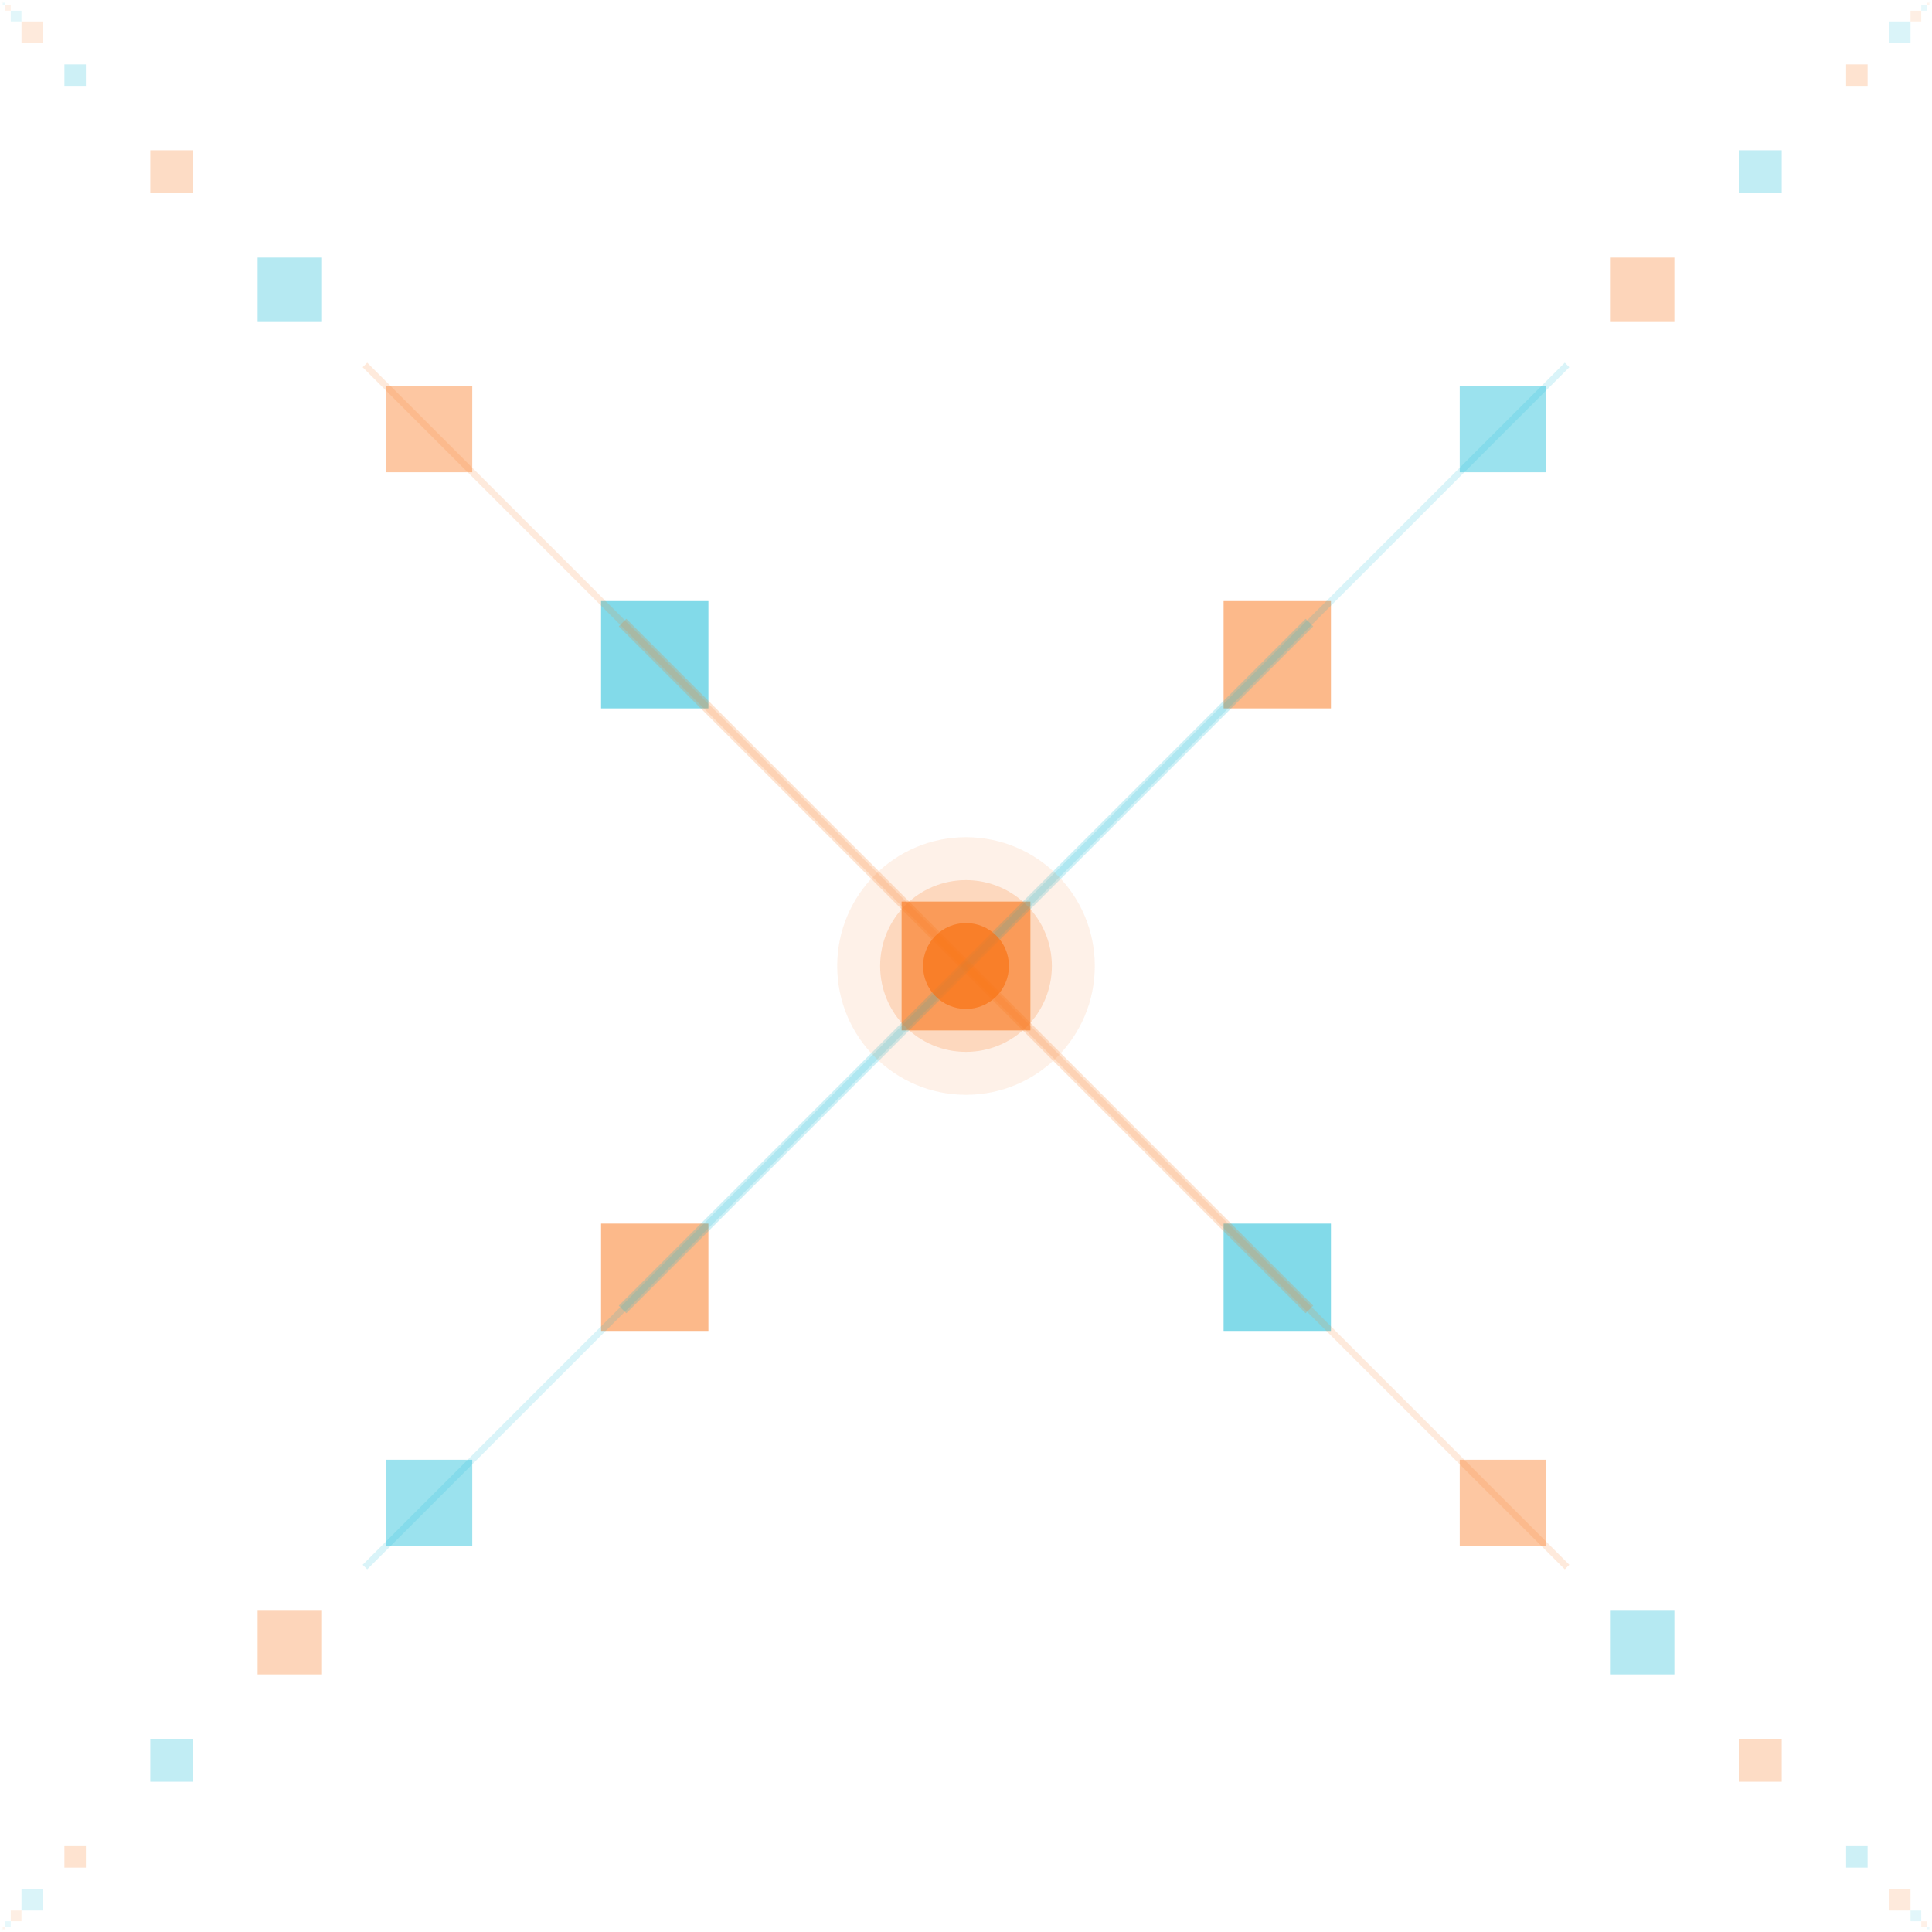
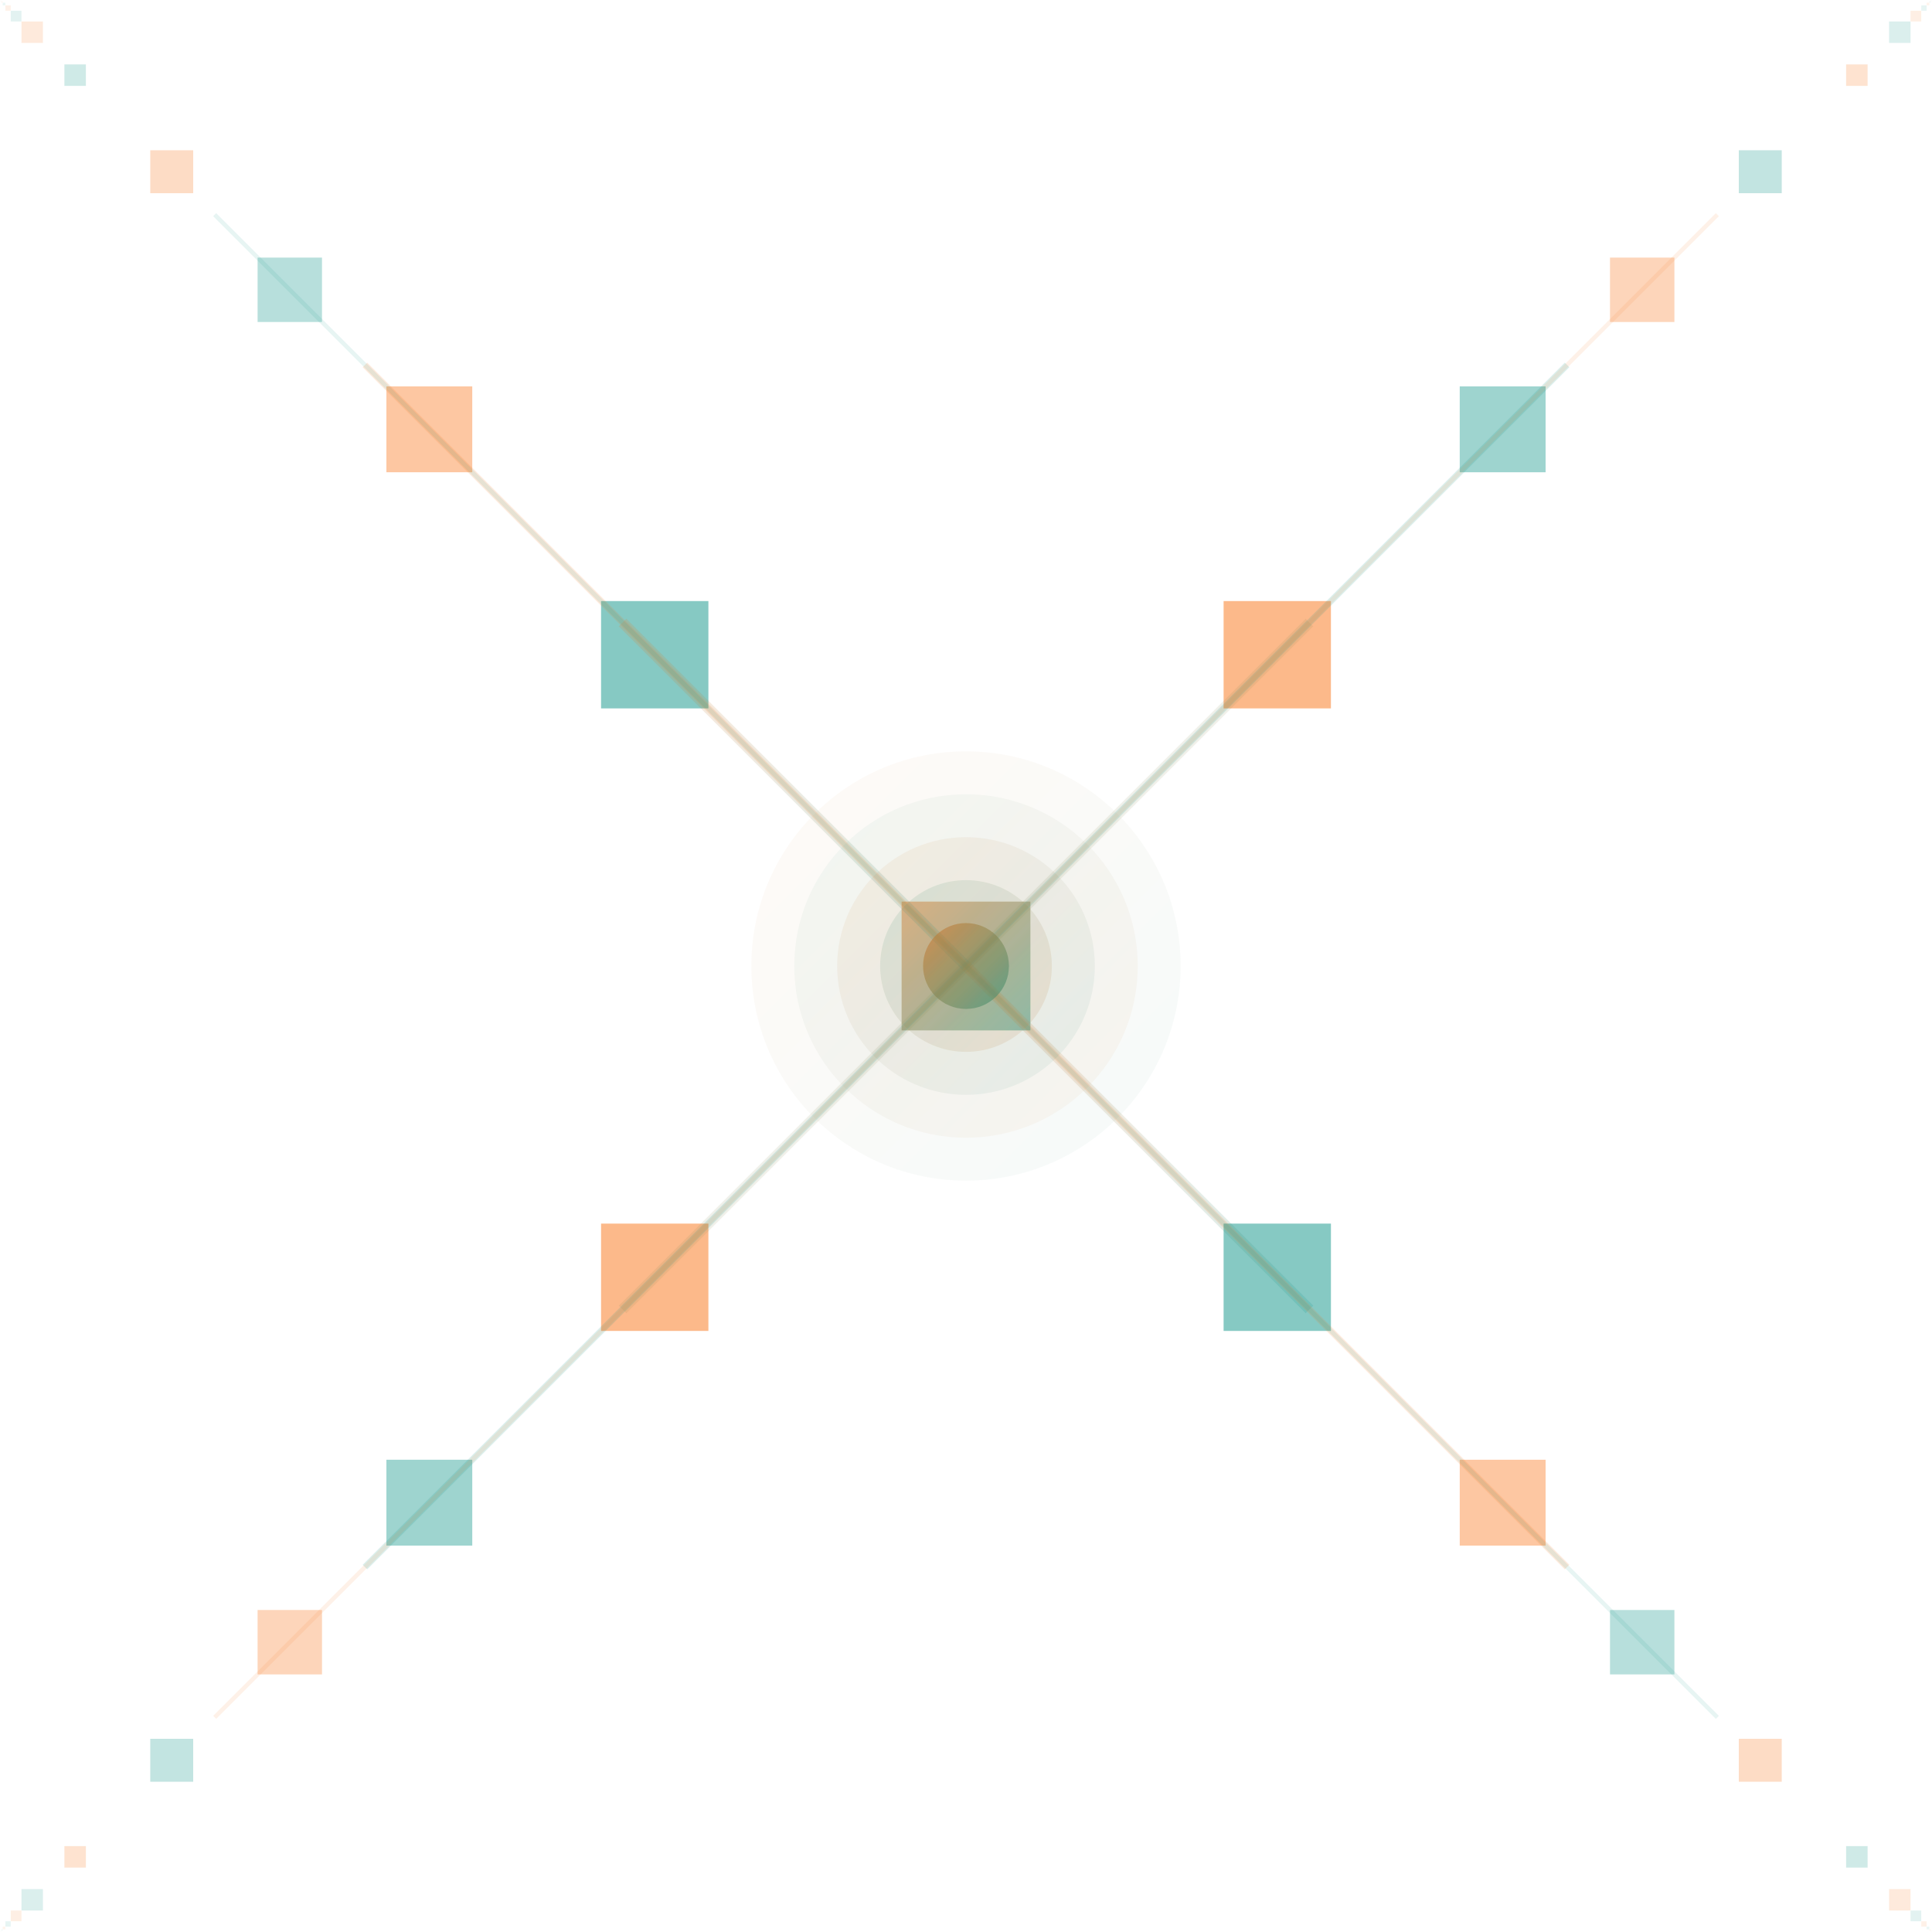
<svg xmlns="http://www.w3.org/2000/svg" width="90" height="90" viewBox="0 0 90 90" fill="none">
  <defs>
+     <linearGradient id="designGradient1" x1="0%" y1="0%" x2="100%" y2="100%">
+       <stop offset="0%" style="stop-color:#f97316;stop-opacity:0.8" />
+       <stop offset="100%" style="stop-color:#0d9488;stop-opacity:0.8" />
+     </linearGradient>
+     <linearGradient id="designGradient2" x1="0%" y1="0%" x2="100%" y2="100%">
+       <stop offset="0%" style="stop-color:#0d9488;stop-opacity:0.6" />
+       <stop offset="100%" style="stop-color:#f97316;stop-opacity:0.6" />
+     </linearGradient>
    <style>
      .fractal-square {
        transform-origin: 45px 45px;
      }
      
      .primary-rotate {
        animation: primaryRotate 35s linear infinite;
      }
      
      .secondary-rotate {
        animation: secondaryRotate 28s linear infinite reverse;
      }
      
      .tertiary-rotate {
        animation: tertiaryRotate 42s linear infinite;
      }
      
      .quaternary-rotate {
        animation: quaternaryRotate 50s linear infinite reverse;
      }
      
      .quinary-rotate {
        animation: quinaryRotate 60s linear infinite;
      }
      
      .senary-rotate {
        animation: senaryRotate 70s linear infinite reverse;
      }
      
      .septenary-rotate {
        animation: septenaryRotate 80s linear infinite;
      }
      
      .octonary-rotate {
        animation: octonaryRotate 90s linear infinite reverse;
      }
      
+       .nonary-rotate {
+         animation: nonaryRotate 75s linear infinite;
+       }
+       
+       .denary-rotate {
+         animation: denaryRotate 85s linear infinite reverse;
+       }
+       
      .floating {
        animation: float 12s ease-in-out infinite;
      }
      
      .floating:nth-child(2) {
        animation-delay: 3s;
      }
      
      .floating:nth-child(3) {
        animation-delay: 6s;
      }
      
      .pulse {
        animation: pulse 10s ease-in-out infinite;
      }
      
      .pulse:nth-child(2) {
        animation-delay: 2.5s;
      }
      
      .pulse:nth-child(3) {
        animation-delay: 5s;
      }
      
      .breathing {
        animation: breathing 15s ease-in-out infinite;
      }
      
+       .glow {
+         animation: glow 8s ease-in-out infinite;
+       }
+       
      @keyframes primaryRotate {
        0% {
          transform: rotate(0deg) scale(1);
        }
        50% {
          transform: rotate(180deg) scale(1.1);
        }
        100% {
          transform: rotate(360deg) scale(1);
        }
      }
      
      @keyframes secondaryRotate {
        0% {
          transform: rotate(0deg) scale(1.1);
        }
        50% {
          transform: rotate(-180deg) scale(0.9);
        }
        100% {
          transform: rotate(-360deg) scale(1.1);
        }
      }
      
      @keyframes tertiaryRotate {
        0% {
          transform: rotate(0deg) scale(0.9);
        }
        50% {
          transform: rotate(180deg) scale(1.2);
        }
        100% {
          transform: rotate(360deg) scale(0.9);
        }
      }
      
      @keyframes quaternaryRotate {
        0% {
          transform: rotate(0deg) scale(1.2);
        }
        50% {
          transform: rotate(-180deg) scale(0.8);
        }
        100% {
          transform: rotate(-360deg) scale(1.2);
        }
      }
      
      @keyframes quinaryRotate {
        0% {
          transform: rotate(0deg) scale(0.8);
        }
        50% {
          transform: rotate(180deg) scale(1.3);
        }
        100% {
          transform: rotate(360deg) scale(0.8);
        }
      }
      
      @keyframes senaryRotate {
        0% {
          transform: rotate(0deg) scale(1.3);
        }
        50% {
          transform: rotate(-180deg) scale(0.7);
        }
        100% {
          transform: rotate(-360deg) scale(1.3);
        }
      }
      
      @keyframes septenaryRotate {
        0% {
          transform: rotate(0deg) scale(0.6);
        }
        50% {
          transform: rotate(180deg) scale(1.4);
        }
        100% {
          transform: rotate(360deg) scale(0.6);
        }
      }
      
      @keyframes octonaryRotate {
        0% {
          transform: rotate(0deg) scale(1.4);
        }
        50% {
          transform: rotate(-180deg) scale(0.5);
        }
        100% {
          transform: rotate(-360deg) scale(1.4);
+         }
+       }
+       
+       @keyframes nonaryRotate {
+         0% {
+           transform: rotate(0deg) scale(0.5);
+         }
+         50% {
+           transform: rotate(180deg) scale(1.5);
+         }
+         100% {
+           transform: rotate(360deg) scale(0.5);
+         }
+       }
+       
+       @keyframes denaryRotate {
+         0% {
+           transform: rotate(0deg) scale(1.5);
+         }
+         50% {
+           transform: rotate(-180deg) scale(0.4);
+         }
+         100% {
+           transform: rotate(-360deg) scale(1.5);
        }
      }
      
      @keyframes float {
        0%, 100% {
          transform: translateY(0px);
          opacity: 0.4;
        }
        50% {
          transform: translateY(-6px);
          opacity: 0.8;
        }
      }
      
      @keyframes pulse {
        0%, 100% {
          transform: scale(1);
          opacity: 0.3;
        }
        50% {
          transform: scale(1.1);
          opacity: 0.7;
        }
      }
      
      @keyframes breathing {
        0%, 100% {
          transform: scale(1);
          opacity: 0.2;
        }
        50% {
          transform: scale(1.2);
          opacity: 0.6;
        }
      }
+       
+       @keyframes glow {
+         0%, 100% {
+           opacity: 0.3;
+         }
+         50% {
+           opacity: 0.8;
+         }
+       }
    </style>
  </defs>
-   <rect x="42" y="42" width="6" height="6" fill="#F97316" opacity="0.6" class="fractal-square primary-rotate" />
+   <rect x="42" y="42" width="6" height="6" fill="url(#designGradient1)" opacity="0.6" class="fractal-square primary-rotate" />
  <g class="fractal-square secondary-rotate">
-     <rect x="28" y="28" width="5" height="5" fill="#06B6D4" opacity="0.5" class="floating" />
-     <rect x="57" y="28" width="5" height="5" fill="#F97316" opacity="0.5" class="floating" />
-     <rect x="57" y="57" width="5" height="5" fill="#06B6D4" opacity="0.5" class="floating" />
-     <rect x="28" y="57" width="5" height="5" fill="#F97316" opacity="0.5" class="floating" />
+     <rect x="28" y="28" width="5" height="5" fill="#0d9488" opacity="0.5" class="floating" />
+     <rect x="57" y="28" width="5" height="5" fill="#f97316" opacity="0.5" class="floating" />
+     <rect x="57" y="57" width="5" height="5" fill="#0d9488" opacity="0.5" class="floating" />
+     <rect x="28" y="57" width="5" height="5" fill="#f97316" opacity="0.5" class="floating" />
  </g>
  <g class="fractal-square tertiary-rotate">
-     <rect x="18" y="18" width="4" height="4" fill="#F97316" opacity="0.4" class="pulse" />
-     <rect x="68" y="18" width="4" height="4" fill="#06B6D4" opacity="0.4" class="pulse" />
-     <rect x="68" y="68" width="4" height="4" fill="#F97316" opacity="0.4" class="pulse" />
-     <rect x="18" y="68" width="4" height="4" fill="#06B6D4" opacity="0.4" class="pulse" />
+     <rect x="18" y="18" width="4" height="4" fill="#f97316" opacity="0.4" class="pulse" />
+     <rect x="68" y="18" width="4" height="4" fill="#0d9488" opacity="0.4" class="pulse" />
+     <rect x="68" y="68" width="4" height="4" fill="#f97316" opacity="0.4" class="pulse" />
+     <rect x="18" y="68" width="4" height="4" fill="#0d9488" opacity="0.4" class="pulse" />
  </g>
  <g class="fractal-square quaternary-rotate">
-     <rect x="12" y="12" width="3" height="3" fill="#06B6D4" opacity="0.3" class="floating" />
-     <rect x="75" y="12" width="3" height="3" fill="#F97316" opacity="0.3" class="floating" />
-     <rect x="75" y="75" width="3" height="3" fill="#06B6D4" opacity="0.3" class="floating" />
-     <rect x="12" y="75" width="3" height="3" fill="#F97316" opacity="0.3" class="floating" />
+     <rect x="12" y="12" width="3" height="3" fill="#0d9488" opacity="0.3" class="floating" />
+     <rect x="75" y="12" width="3" height="3" fill="#f97316" opacity="0.3" class="floating" />
+     <rect x="75" y="75" width="3" height="3" fill="#0d9488" opacity="0.3" class="floating" />
+     <rect x="12" y="75" width="3" height="3" fill="#f97316" opacity="0.3" class="floating" />
  </g>
  <g class="fractal-square quinary-rotate">
-     <rect x="7" y="7" width="2" height="2" fill="#F97316" opacity="0.25" class="pulse" />
-     <rect x="81" y="7" width="2" height="2" fill="#06B6D4" opacity="0.25" class="pulse" />
-     <rect x="81" y="81" width="2" height="2" fill="#F97316" opacity="0.25" class="pulse" />
-     <rect x="7" y="81" width="2" height="2" fill="#06B6D4" opacity="0.25" class="pulse" />
+     <rect x="7" y="7" width="2" height="2" fill="#f97316" opacity="0.25" class="pulse" />
+     <rect x="81" y="7" width="2" height="2" fill="#0d9488" opacity="0.25" class="pulse" />
+     <rect x="81" y="81" width="2" height="2" fill="#f97316" opacity="0.25" class="pulse" />
+     <rect x="7" y="81" width="2" height="2" fill="#0d9488" opacity="0.25" class="pulse" />
  </g>
  <g class="fractal-square senary-rotate">
-     <rect x="3" y="3" width="1" height="1" fill="#06B6D4" opacity="0.2" class="breathing" />
-     <rect x="86" y="3" width="1" height="1" fill="#F97316" opacity="0.2" class="breathing" />
-     <rect x="86" y="86" width="1" height="1" fill="#06B6D4" opacity="0.2" class="breathing" />
-     <rect x="3" y="86" width="1" height="1" fill="#F97316" opacity="0.2" class="breathing" />
+     <rect x="3" y="3" width="1" height="1" fill="#0d9488" opacity="0.2" class="breathing" />
+     <rect x="86" y="3" width="1" height="1" fill="#f97316" opacity="0.2" class="breathing" />
+     <rect x="86" y="86" width="1" height="1" fill="#0d9488" opacity="0.2" class="breathing" />
+     <rect x="3" y="86" width="1" height="1" fill="#f97316" opacity="0.2" class="breathing" />
+   </g>
+   <g class="fractal-square septenary-rotate">
+     <rect x="1" y="1" width="1" height="1" fill="#f97316" opacity="0.15" class="floating" />
+     <rect x="88" y="1" width="1" height="1" fill="#0d9488" opacity="0.15" class="floating" />
+     <rect x="88" y="88" width="1" height="1" fill="#f97316" opacity="0.15" class="floating" />
+     <rect x="1" y="88" width="1" height="1" fill="#0d9488" opacity="0.15" class="floating" />
+   </g>
+   <g class="fractal-square octonary-rotate">
+     <rect x="0.5" y="0.5" width="0.5" height="0.5" fill="#0d9488" opacity="0.12" class="pulse" />
+     <rect x="89" y="0.5" width="0.5" height="0.5" fill="#f97316" opacity="0.12" class="pulse" />
+     <rect x="89" y="89" width="0.5" height="0.5" fill="#0d9488" opacity="0.12" class="pulse" />
+     <rect x="0.5" y="89" width="0.5" height="0.5" fill="#f97316" opacity="0.12" class="pulse" />
+   </g>
+   <g class="fractal-square nonary-rotate">
+     <rect x="0.25" y="0.25" width="0.25" height="0.25" fill="#f97316" opacity="0.1" class="breathing" />
+     <rect x="89.5" y="0.25" width="0.25" height="0.25" fill="#0d9488" opacity="0.1" class="breathing" />
+     <rect x="89.5" y="89.5" width="0.25" height="0.25" fill="#f97316" opacity="0.1" class="breathing" />
+     <rect x="0.25" y="89.5" width="0.25" height="0.25" fill="#0d9488" opacity="0.1" class="breathing" />
+   </g>
+   <g class="fractal-square denary-rotate">
+     <rect x="0.125" y="0.125" width="0.125" height="0.125" fill="#0d9488" opacity="0.08" class="floating" />
+     <rect x="89.75" y="0.125" width="0.125" height="0.125" fill="#f97316" opacity="0.08" class="floating" />
+     <rect x="89.75" y="89.75" width="0.125" height="0.125" fill="#0d9488" opacity="0.08" class="floating" />
+     <rect x="0.125" y="89.75" width="0.125" height="0.125" fill="#f97316" opacity="0.08" class="floating" />
  </g>
  <g class="fractal-square primary-rotate">
-     <rect x="1" y="1" width="1" height="1" fill="#F97316" opacity="0.15" class="floating" />
-     <rect x="88" y="1" width="1" height="1" fill="#06B6D4" opacity="0.15" class="floating" />
-     <rect x="88" y="88" width="1" height="1" fill="#F97316" opacity="0.15" class="floating" />
-     <rect x="1" y="88" width="1" height="1" fill="#06B6D4" opacity="0.15" class="floating" />
-   </g>
-   <g class="fractal-square septenary-rotate">
-     <rect x="0.5" y="0.5" width="0.5" height="0.5" fill="#06B6D4" opacity="0.12" class="pulse" />
-     <rect x="89" y="0.5" width="0.5" height="0.5" fill="#F97316" opacity="0.12" class="pulse" />
-     <rect x="89" y="89" width="0.5" height="0.5" fill="#06B6D4" opacity="0.12" class="pulse" />
-     <rect x="0.5" y="89" width="0.5" height="0.5" fill="#F97316" opacity="0.12" class="pulse" />
-   </g>
-   <g class="fractal-square octonary-rotate">
-     <rect x="0.25" y="0.25" width="0.25" height="0.25" fill="#F97316" opacity="0.1" class="breathing" />
-     <rect x="89.5" y="0.25" width="0.25" height="0.25" fill="#06B6D4" opacity="0.1" class="breathing" />
-     <rect x="89.5" y="89.5" width="0.25" height="0.25" fill="#F97316" opacity="0.1" class="breathing" />
-     <rect x="0.25" y="89.5" width="0.25" height="0.25" fill="#06B6D4" opacity="0.1" class="breathing" />
-   </g>
-   <g class="fractal-square primary-rotate">
-     <rect x="0.125" y="0.125" width="0.125" height="0.125" fill="#06B6D4" opacity="0.08" class="floating" />
-     <rect x="89.75" y="0.125" width="0.125" height="0.125" fill="#F97316" opacity="0.08" class="floating" />
-     <rect x="89.75" y="89.75" width="0.125" height="0.125" fill="#06B6D4" opacity="0.08" class="floating" />
-     <rect x="0.125" y="89.75" width="0.125" height="0.125" fill="#F97316" opacity="0.08" class="floating" />
+     <rect x="0.062" y="0.062" width="0.062" height="0.062" fill="#f97316" opacity="0.06" class="pulse" />
+     <rect x="89.875" y="0.062" width="0.062" height="0.062" fill="#0d9488" opacity="0.06" class="pulse" />
+     <rect x="89.875" y="89.875" width="0.062" height="0.062" fill="#f97316" opacity="0.06" class="pulse" />
+     <rect x="0.062" y="89.875" width="0.062" height="0.062" fill="#0d9488" opacity="0.06" class="pulse" />
  </g>
  <g class="fractal-square secondary-rotate">
-     <rect x="0.062" y="0.062" width="0.062" height="0.062" fill="#F97316" opacity="0.06" class="pulse" />
-     <rect x="89.875" y="0.062" width="0.062" height="0.062" fill="#06B6D4" opacity="0.06" class="pulse" />
-     <rect x="89.875" y="89.875" width="0.062" height="0.062" fill="#F97316" opacity="0.06" class="pulse" />
-     <rect x="0.062" y="89.875" width="0.062" height="0.062" fill="#06B6D4" opacity="0.06" class="pulse" />
-   </g>
-   <line x1="45" y1="45" x2="29" y2="29" stroke="#F97316" stroke-width="0.5" opacity="0.2" />
-   <line x1="45" y1="45" x2="61" y2="29" stroke="#06B6D4" stroke-width="0.5" opacity="0.2" />
-   <line x1="45" y1="45" x2="61" y2="61" stroke="#F97316" stroke-width="0.5" opacity="0.2" />
-   <line x1="45" y1="45" x2="29" y2="61" stroke="#06B6D4" stroke-width="0.5" opacity="0.2" />
-   <line x1="45" y1="45" x2="17" y2="17" stroke="#F97316" stroke-width="0.3" opacity="0.15" />
-   <line x1="45" y1="45" x2="73" y2="17" stroke="#06B6D4" stroke-width="0.3" opacity="0.15" />
-   <line x1="45" y1="45" x2="73" y2="73" stroke="#F97316" stroke-width="0.3" opacity="0.15" />
-   <line x1="45" y1="45" x2="17" y2="73" stroke="#06B6D4" stroke-width="0.3" opacity="0.15" />
-   <circle cx="45" cy="45" r="2" fill="#F97316" opacity="0.7" class="pulse" />
-   <circle cx="45" cy="45" r="4" fill="#F97316" opacity="0.2" class="pulse" />
-   <circle cx="45" cy="45" r="6" fill="#F97316" opacity="0.1" class="breathing" />
+     <rect x="0.031" y="0.031" width="0.031" height="0.031" fill="url(#designGradient1)" opacity="0.05" class="glow" />
+     <rect x="89.938" y="0.031" width="0.031" height="0.031" fill="url(#designGradient2)" opacity="0.05" class="glow" />
+     <rect x="89.938" y="89.938" width="0.031" height="0.031" fill="url(#designGradient1)" opacity="0.05" class="glow" />
+     <rect x="0.031" y="89.938" width="0.031" height="0.031" fill="url(#designGradient2)" opacity="0.05" class="glow" />
+   </g>
+   <g class="fractal-square tertiary-rotate">
+     <rect x="0.016" y="0.016" width="0.016" height="0.016" fill="#f97316" opacity="0.04" class="breathing" />
+     <rect x="89.969" y="0.016" width="0.016" height="0.016" fill="#0d9488" opacity="0.04" class="breathing" />
+     <rect x="89.969" y="89.969" width="0.016" height="0.016" fill="#f97316" opacity="0.04" class="breathing" />
+     <rect x="0.016" y="89.969" width="0.016" height="0.016" fill="#0d9488" opacity="0.04" class="breathing" />
+   </g>
+   <line x1="45" y1="45" x2="29" y2="29" stroke="url(#designGradient1)" stroke-width="0.5" opacity="0.2" />
+   <line x1="45" y1="45" x2="61" y2="29" stroke="url(#designGradient2)" stroke-width="0.5" opacity="0.2" />
+   <line x1="45" y1="45" x2="61" y2="61" stroke="url(#designGradient1)" stroke-width="0.5" opacity="0.2" />
+   <line x1="45" y1="45" x2="29" y2="61" stroke="url(#designGradient2)" stroke-width="0.5" opacity="0.2" />
+   <line x1="45" y1="45" x2="17" y2="17" stroke="#f97316" stroke-width="0.3" opacity="0.15" />
+   <line x1="45" y1="45" x2="73" y2="17" stroke="#0d9488" stroke-width="0.3" opacity="0.15" />
+   <line x1="45" y1="45" x2="73" y2="73" stroke="#f97316" stroke-width="0.3" opacity="0.15" />
+   <line x1="45" y1="45" x2="17" y2="73" stroke="#0d9488" stroke-width="0.3" opacity="0.15" />
+   <line x1="45" y1="45" x2="10" y2="10" stroke="#0d9488" stroke-width="0.2" opacity="0.1" />
+   <line x1="45" y1="45" x2="80" y2="10" stroke="#f97316" stroke-width="0.2" opacity="0.1" />
+   <line x1="45" y1="45" x2="80" y2="80" stroke="#0d9488" stroke-width="0.2" opacity="0.1" />
+   <line x1="45" y1="45" x2="10" y2="80" stroke="#f97316" stroke-width="0.2" opacity="0.1" />
+   <circle cx="45" cy="45" r="2" fill="url(#designGradient1)" opacity="0.7" class="pulse" />
+   <circle cx="45" cy="45" r="4" fill="url(#designGradient2)" opacity="0.2" class="pulse" />
+   <circle cx="45" cy="45" r="6" fill="url(#designGradient1)" opacity="0.1" class="breathing" />
+   <circle cx="45" cy="45" r="8" fill="url(#designGradient2)" opacity="0.08" class="glow" />
+   <circle cx="45" cy="45" r="10" fill="url(#designGradient1)" opacity="0.05" class="breathing" />
</svg>
